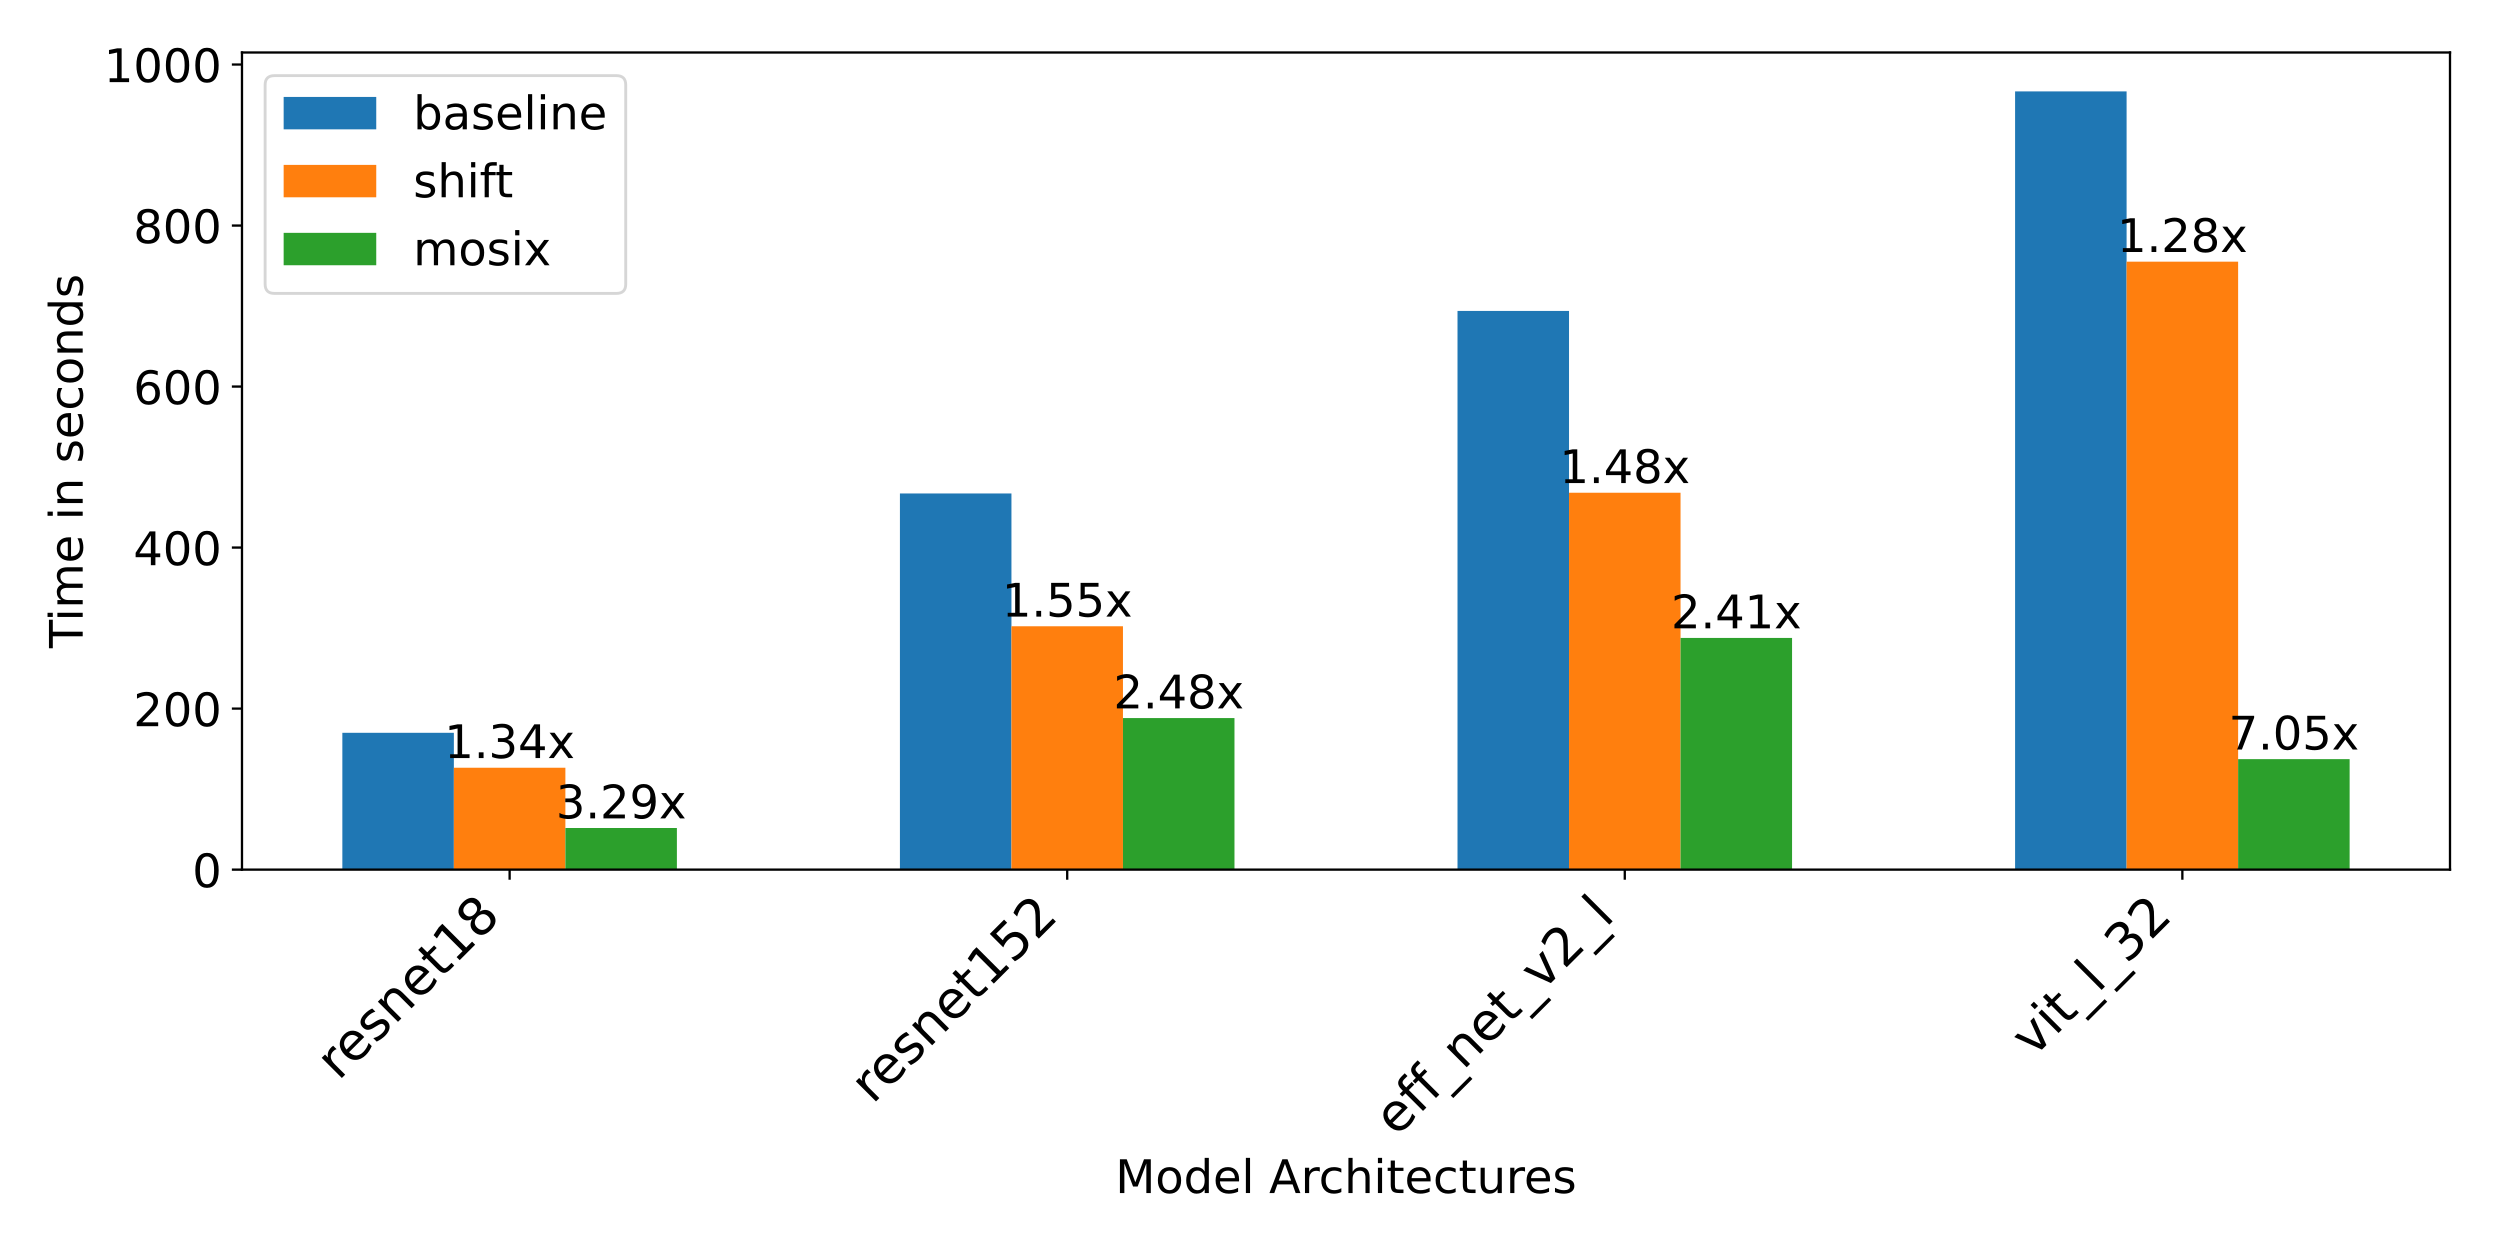
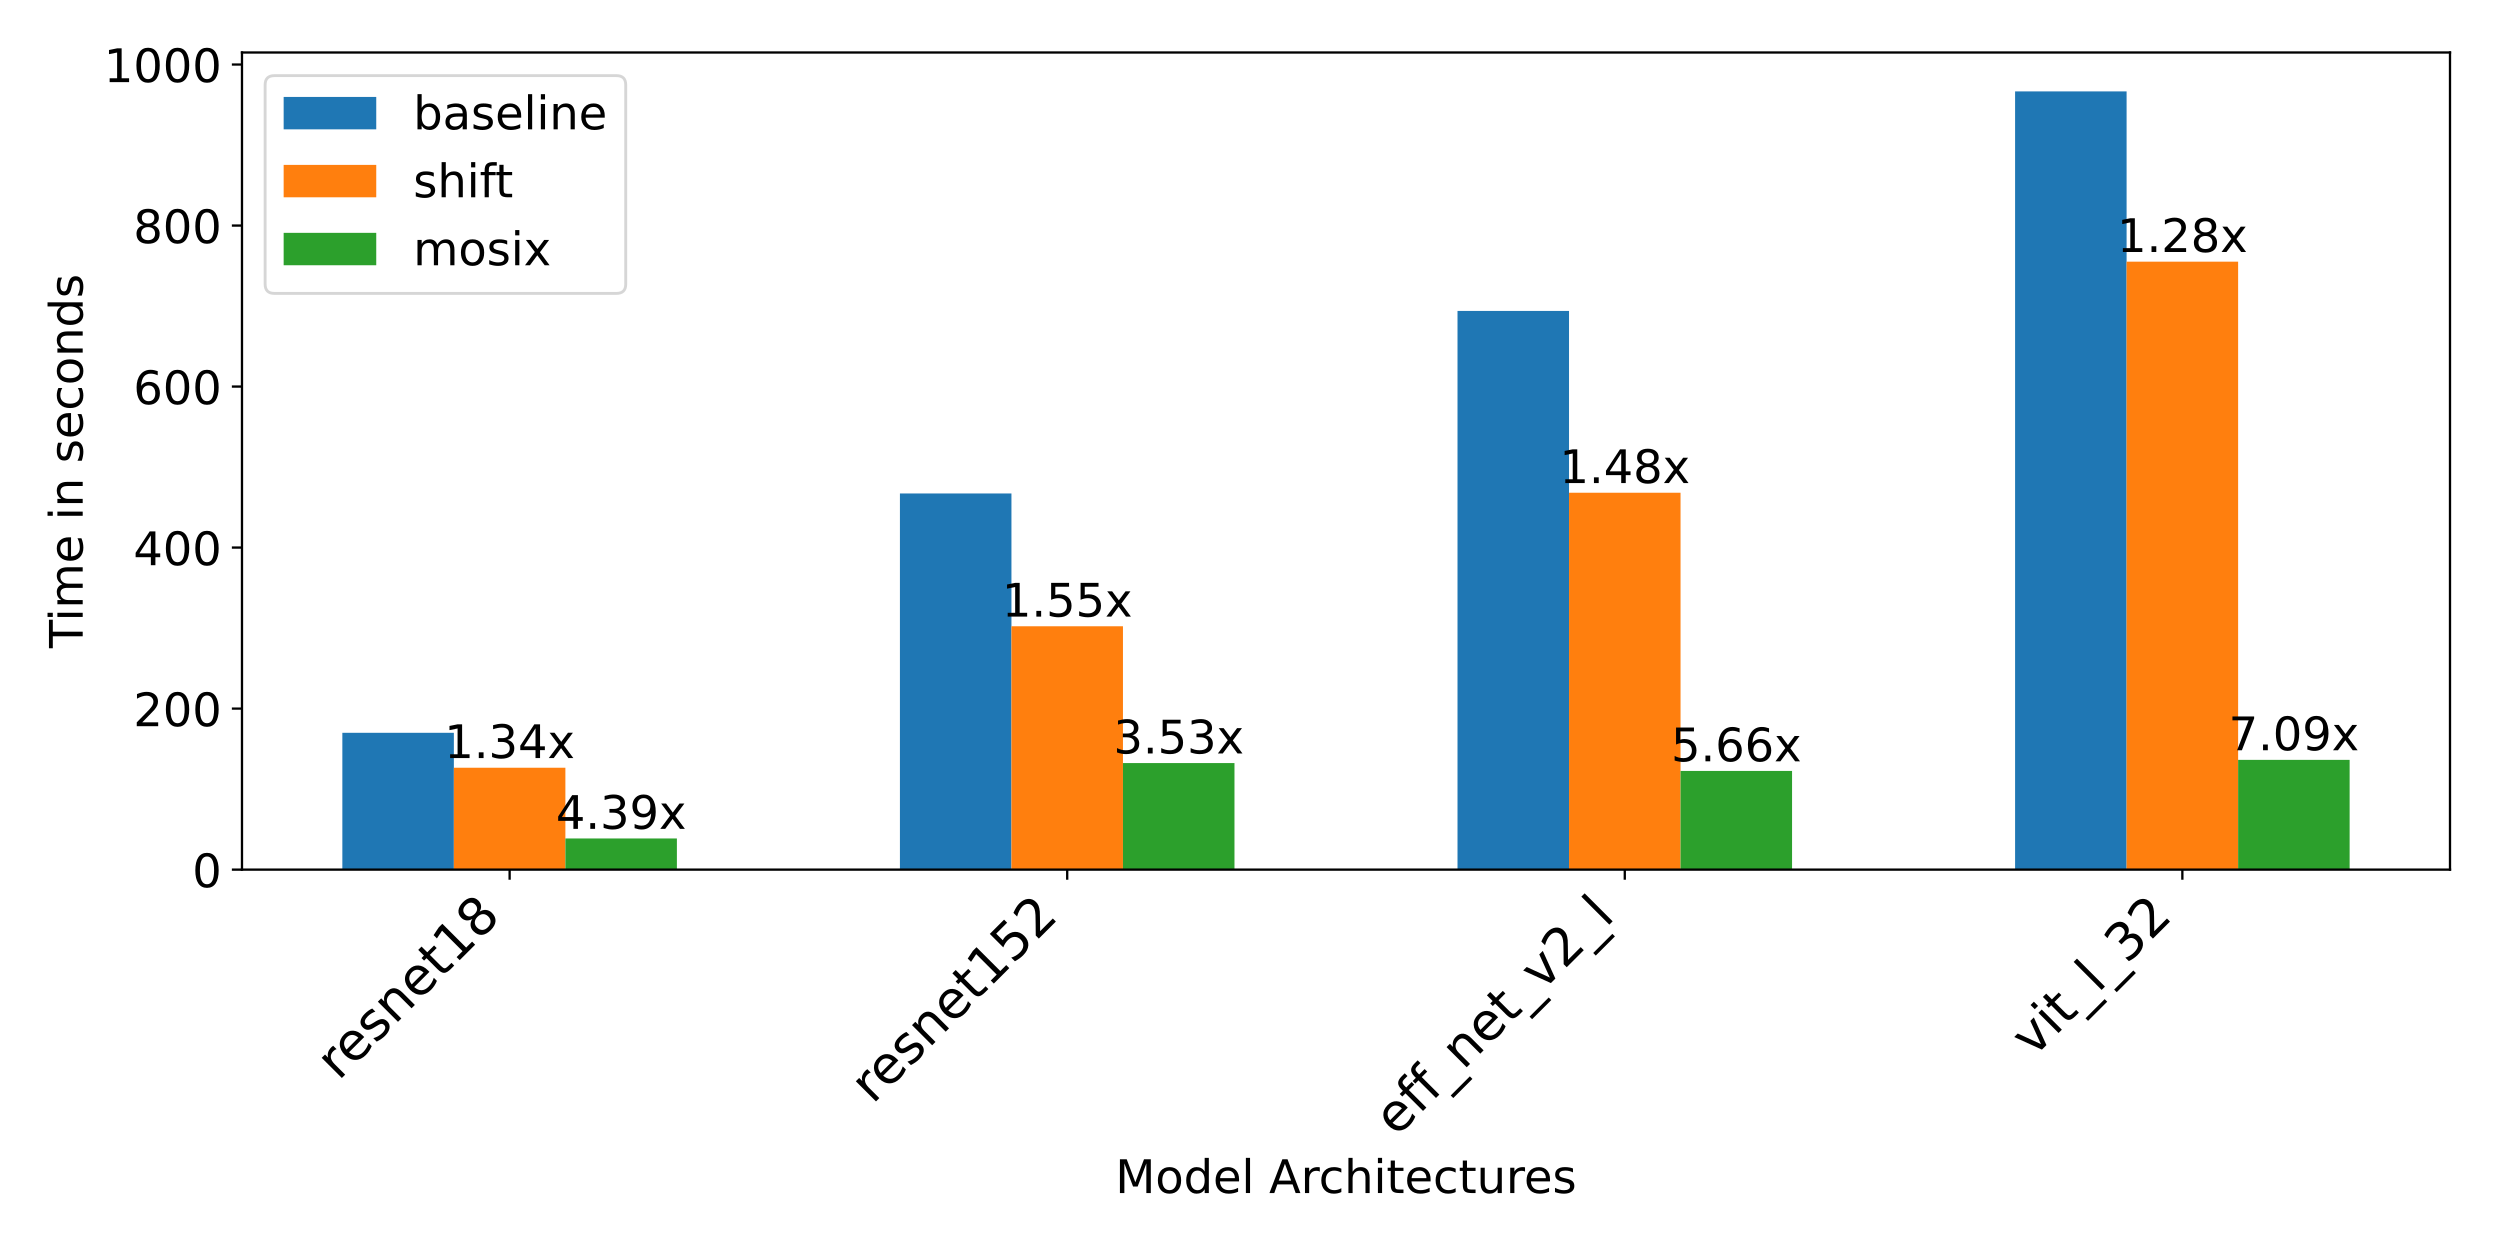
<svg xmlns="http://www.w3.org/2000/svg" xmlns:xlink="http://www.w3.org/1999/xlink" width="864pt" height="432pt" viewBox="0 0 864 432" version="1.1">
  <defs>
    <style type="text/css">*{stroke-linejoin: round; stroke-linecap: butt}</style>
  </defs>
  <g id="figure_1">
    <g id="patch_1">
      <path d="M 0 432  L 864 432  L 864 0  L 0 0  z " style="fill: #ffffff" />
    </g>
    <g id="axes_1">
      <g id="patch_2">
        <path d="M 83.63 300.543  L 846.72 300.543  L 846.72 18.143  L 83.63 18.143  z " style="fill: #ffffff" />
      </g>
      <g id="patch_3">
-         <path d="M 118.316 300.543  L 156.856 300.543  L 156.856 253.261  L 118.316 253.261  z " clip-path="url(#p92310271d4)" style="fill: #1f77b4" />
+         <path d="M 118.316 300.543  L 156.856 300.543  L 156.856 253.261  L 118.316 253.261  z " clip-path="url(#p627846dc6e)" style="fill: #1f77b4" />
      </g>
      <g id="patch_4">
-         <path d="M 311.015 300.543  L 349.555 300.543  L 349.555 170.537  L 311.015 170.537  z " clip-path="url(#p92310271d4)" style="fill: #1f77b4" />
+         <path d="M 311.015 300.543  L 349.555 300.543  L 349.555 170.537  L 311.015 170.537  z " clip-path="url(#p627846dc6e)" style="fill: #1f77b4" />
      </g>
      <g id="patch_5">
-         <path d="M 503.715 300.543  L 542.255 300.543  L 542.255 107.456  L 503.715 107.456  z " clip-path="url(#p92310271d4)" style="fill: #1f77b4" />
+         <path d="M 503.715 300.543  L 542.255 300.543  L 542.255 107.456  L 503.715 107.456  z " clip-path="url(#p627846dc6e)" style="fill: #1f77b4" />
      </g>
      <g id="patch_6">
-         <path d="M 696.414 300.543  L 734.954 300.543  L 734.954 31.591  L 696.414 31.591  z " clip-path="url(#p92310271d4)" style="fill: #1f77b4" />
+         <path d="M 696.414 300.543  L 734.954 300.543  L 734.954 31.591  L 696.414 31.591  z " clip-path="url(#p627846dc6e)" style="fill: #1f77b4" />
      </g>
      <g id="patch_7">
-         <path d="M 156.856 300.543  L 195.396 300.543  L 195.396 265.319  L 156.856 265.319  z " clip-path="url(#p92310271d4)" style="fill: #ff7f0e" />
+         <path d="M 156.856 300.543  L 195.396 300.543  L 195.396 265.319  L 156.856 265.319  z " clip-path="url(#p627846dc6e)" style="fill: #ff7f0e" />
      </g>
      <g id="patch_8">
-         <path d="M 349.555 300.543  L 388.095 300.543  L 388.095 216.433  L 349.555 216.433  z " clip-path="url(#p92310271d4)" style="fill: #ff7f0e" />
+         <path d="M 349.555 300.543  L 388.095 300.543  L 388.095 216.433  L 349.555 216.433  z " clip-path="url(#p627846dc6e)" style="fill: #ff7f0e" />
      </g>
      <g id="patch_9">
-         <path d="M 542.255 300.543  L 580.795 300.543  L 580.795 170.278  L 542.255 170.278  z " clip-path="url(#p92310271d4)" style="fill: #ff7f0e" />
+         <path d="M 542.255 300.543  L 580.795 300.543  L 580.795 170.278  L 542.255 170.278  z " clip-path="url(#p627846dc6e)" style="fill: #ff7f0e" />
      </g>
      <g id="patch_10">
-         <path d="M 734.954 300.543  L 773.494 300.543  L 773.494 90.421  L 734.954 90.421  z " clip-path="url(#p92310271d4)" style="fill: #ff7f0e" />
+         <path d="M 734.954 300.543  L 773.494 300.543  L 773.494 90.421  L 734.954 90.421  z " clip-path="url(#p627846dc6e)" style="fill: #ff7f0e" />
      </g>
      <g id="patch_11">
-         <path d="M 195.396 300.543  L 233.936 300.543  L 233.936 286.158  L 195.396 286.158  z " clip-path="url(#p92310271d4)" style="fill: #2ca02c" />
+         <path d="M 195.396 300.543  L 233.936 300.543  L 233.936 289.779  L 195.396 289.779  z " clip-path="url(#p627846dc6e)" style="fill: #2ca02c" />
      </g>
      <g id="patch_12">
-         <path d="M 388.095 300.543  L 426.635 300.543  L 426.635 248.156  L 388.095 248.156  z " clip-path="url(#p92310271d4)" style="fill: #2ca02c" />
+         <path d="M 388.095 300.543  L 426.635 300.543  L 426.635 263.722  L 388.095 263.722  z " clip-path="url(#p627846dc6e)" style="fill: #2ca02c" />
      </g>
      <g id="patch_13">
-         <path d="M 580.795 300.543  L 619.335 300.543  L 619.335 220.475  L 580.795 220.475  z " clip-path="url(#p92310271d4)" style="fill: #2ca02c" />
+         <path d="M 580.795 300.543  L 619.335 300.543  L 619.335 266.438  L 580.795 266.438  z " clip-path="url(#p627846dc6e)" style="fill: #2ca02c" />
      </g>
      <g id="patch_14">
-         <path d="M 773.494 300.543  L 812.034 300.543  L 812.034 262.366  L 773.494 262.366  z " clip-path="url(#p92310271d4)" style="fill: #2ca02c" />
+         <path d="M 773.494 300.543  L 812.034 300.543  L 812.034 262.612  L 773.494 262.612  z " clip-path="url(#p627846dc6e)" style="fill: #2ca02c" />
      </g>
      <g id="matplotlib.axis_1">
        <g id="xtick_1">
          <g id="line2d_1">
            <defs>
-               <path id="m5474847c14" d="M 0 0  L 0 3.5  " style="stroke: #000000; stroke-width: 0.8" />
+               <path id="m27ee750514" d="M 0 0  L 0 3.5  " style="stroke: #000000; stroke-width: 0.8" />
            </defs>
            <g>
-               <use xlink:href="#m5474847c14" x="176.126" y="300.543" style="stroke: #000000; stroke-width: 0.8" />
+               <use xlink:href="#m27ee750514" x="176.126" y="300.543" style="stroke: #000000; stroke-width: 0.8" />
            </g>
          </g>
          <g id="text_1">
            <g transform="translate(116.9867 373.7061) rotate(-45) scale(0.18 -0.18)">
              <defs>
                <path id="DejaVuSans-72" d="M 2631 2963  Q 2534 3019 2420 3045  Q 2306 3072 2169 3072  Q 1681 3072 1420 2755  Q 1159 2438 1159 1844  L 1159 0  L 581 0  L 581 3500  L 1159 3500  L 1159 2956  Q 1341 3275 1631 3429  Q 1922 3584 2338 3584  Q 2397 3584 2469 3576  Q 2541 3569 2628 3553  L 2631 2963  z " transform="scale(0.015625)" />
                <path id="DejaVuSans-65" d="M 3597 1894  L 3597 1613  L 953 1613  Q 991 1019 1311 708  Q 1631 397 2203 397  Q 2534 397 2845 478  Q 3156 559 3463 722  L 3463 178  Q 3153 47 2828 -22  Q 2503 -91 2169 -91  Q 1331 -91 842 396  Q 353 884 353 1716  Q 353 2575 817 3079  Q 1281 3584 2069 3584  Q 2775 3584 3186 3129  Q 3597 2675 3597 1894  z M 3022 2063  Q 3016 2534 2758 2815  Q 2500 3097 2075 3097  Q 1594 3097 1305 2825  Q 1016 2553 972 2059  L 3022 2063  z " transform="scale(0.015625)" />
                <path id="DejaVuSans-73" d="M 2834 3397  L 2834 2853  Q 2591 2978 2328 3040  Q 2066 3103 1784 3103  Q 1356 3103 1142 2972  Q 928 2841 928 2578  Q 928 2378 1081 2264  Q 1234 2150 1697 2047  L 1894 2003  Q 2506 1872 2764 1633  Q 3022 1394 3022 966  Q 3022 478 2636 193  Q 2250 -91 1575 -91  Q 1294 -91 989 -36  Q 684 19 347 128  L 347 722  Q 666 556 975 473  Q 1284 391 1588 391  Q 1994 391 2212 530  Q 2431 669 2431 922  Q 2431 1156 2273 1281  Q 2116 1406 1581 1522  L 1381 1569  Q 847 1681 609 1914  Q 372 2147 372 2553  Q 372 3047 722 3315  Q 1072 3584 1716 3584  Q 2034 3584 2315 3537  Q 2597 3491 2834 3397  z " transform="scale(0.015625)" />
                <path id="DejaVuSans-6e" d="M 3513 2113  L 3513 0  L 2938 0  L 2938 2094  Q 2938 2591 2744 2837  Q 2550 3084 2163 3084  Q 1697 3084 1428 2787  Q 1159 2491 1159 1978  L 1159 0  L 581 0  L 581 3500  L 1159 3500  L 1159 2956  Q 1366 3272 1645 3428  Q 1925 3584 2291 3584  Q 2894 3584 3203 3211  Q 3513 2838 3513 2113  z " transform="scale(0.015625)" />
                <path id="DejaVuSans-74" d="M 1172 4494  L 1172 3500  L 2356 3500  L 2356 3053  L 1172 3053  L 1172 1153  Q 1172 725 1289 603  Q 1406 481 1766 481  L 2356 481  L 2356 0  L 1766 0  Q 1100 0 847 248  Q 594 497 594 1153  L 594 3053  L 172 3053  L 172 3500  L 594 3500  L 594 4494  L 1172 4494  z " transform="scale(0.015625)" />
                <path id="DejaVuSans-31" d="M 794 531  L 1825 531  L 1825 4091  L 703 3866  L 703 4441  L 1819 4666  L 2450 4666  L 2450 531  L 3481 531  L 3481 0  L 794 0  L 794 531  z " transform="scale(0.015625)" />
                <path id="DejaVuSans-38" d="M 2034 2216  Q 1584 2216 1326 1975  Q 1069 1734 1069 1313  Q 1069 891 1326 650  Q 1584 409 2034 409  Q 2484 409 2743 651  Q 3003 894 3003 1313  Q 3003 1734 2745 1975  Q 2488 2216 2034 2216  z M 1403 2484  Q 997 2584 770 2862  Q 544 3141 544 3541  Q 544 4100 942 4425  Q 1341 4750 2034 4750  Q 2731 4750 3128 4425  Q 3525 4100 3525 3541  Q 3525 3141 3298 2862  Q 3072 2584 2669 2484  Q 3125 2378 3379 2068  Q 3634 1759 3634 1313  Q 3634 634 3220 271  Q 2806 -91 2034 -91  Q 1263 -91 848 271  Q 434 634 434 1313  Q 434 1759 690 2068  Q 947 2378 1403 2484  z M 1172 3481  Q 1172 3119 1398 2916  Q 1625 2713 2034 2713  Q 2441 2713 2670 2916  Q 2900 3119 2900 3481  Q 2900 3844 2670 4047  Q 2441 4250 2034 4250  Q 1625 4250 1398 4047  Q 1172 3844 1172 3481  z " transform="scale(0.015625)" />
              </defs>
              <use xlink:href="#DejaVuSans-72" />
              <use xlink:href="#DejaVuSans-65" x="38.863" />
              <use xlink:href="#DejaVuSans-73" x="100.387" />
              <use xlink:href="#DejaVuSans-6e" x="152.486" />
              <use xlink:href="#DejaVuSans-65" x="215.865" />
              <use xlink:href="#DejaVuSans-74" x="277.389" />
              <use xlink:href="#DejaVuSans-31" x="316.598" />
              <use xlink:href="#DejaVuSans-38" x="380.221" />
            </g>
          </g>
        </g>
        <g id="xtick_2">
          <g id="line2d_2">
            <g>
-               <use xlink:href="#m5474847c14" x="368.825" y="300.543" style="stroke: #000000; stroke-width: 0.8" />
+               <use xlink:href="#m27ee750514" x="368.825" y="300.543" style="stroke: #000000; stroke-width: 0.8" />
            </g>
          </g>
          <g id="text_2">
            <g transform="translate(301.588 381.8042) rotate(-45) scale(0.18 -0.18)">
              <defs>
                <path id="DejaVuSans-35" d="M 691 4666  L 3169 4666  L 3169 4134  L 1269 4134  L 1269 2991  Q 1406 3038 1543 3061  Q 1681 3084 1819 3084  Q 2600 3084 3056 2656  Q 3513 2228 3513 1497  Q 3513 744 3044 326  Q 2575 -91 1722 -91  Q 1428 -91 1123 -41  Q 819 9 494 109  L 494 744  Q 775 591 1075 516  Q 1375 441 1709 441  Q 2250 441 2565 725  Q 2881 1009 2881 1497  Q 2881 1984 2565 2268  Q 2250 2553 1709 2553  Q 1456 2553 1204 2497  Q 953 2441 691 2322  L 691 4666  z " transform="scale(0.015625)" />
                <path id="DejaVuSans-32" d="M 1228 531  L 3431 531  L 3431 0  L 469 0  L 469 531  Q 828 903 1448 1529  Q 2069 2156 2228 2338  Q 2531 2678 2651 2914  Q 2772 3150 2772 3378  Q 2772 3750 2511 3984  Q 2250 4219 1831 4219  Q 1534 4219 1204 4116  Q 875 4013 500 3803  L 500 4441  Q 881 4594 1212 4672  Q 1544 4750 1819 4750  Q 2544 4750 2975 4387  Q 3406 4025 3406 3419  Q 3406 3131 3298 2873  Q 3191 2616 2906 2266  Q 2828 2175 2409 1742  Q 1991 1309 1228 531  z " transform="scale(0.015625)" />
              </defs>
              <use xlink:href="#DejaVuSans-72" />
              <use xlink:href="#DejaVuSans-65" x="38.863" />
              <use xlink:href="#DejaVuSans-73" x="100.387" />
              <use xlink:href="#DejaVuSans-6e" x="152.486" />
              <use xlink:href="#DejaVuSans-65" x="215.865" />
              <use xlink:href="#DejaVuSans-74" x="277.389" />
              <use xlink:href="#DejaVuSans-31" x="316.598" />
              <use xlink:href="#DejaVuSans-35" x="380.221" />
              <use xlink:href="#DejaVuSans-32" x="443.844" />
            </g>
          </g>
        </g>
        <g id="xtick_3">
          <g id="line2d_3">
            <g>
-               <use xlink:href="#m5474847c14" x="561.525" y="300.543" style="stroke: #000000; stroke-width: 0.8" />
+               <use xlink:href="#m27ee750514" x="561.525" y="300.543" style="stroke: #000000; stroke-width: 0.8" />
            </g>
          </g>
          <g id="text_3">
            <g transform="translate(482.5838 393.1539) rotate(-45) scale(0.18 -0.18)">
              <defs>
                <path id="DejaVuSans-66" d="M 2375 4863  L 2375 4384  L 1825 4384  Q 1516 4384 1395 4259  Q 1275 4134 1275 3809  L 1275 3500  L 2222 3500  L 2222 3053  L 1275 3053  L 1275 0  L 697 0  L 697 3053  L 147 3053  L 147 3500  L 697 3500  L 697 3744  Q 697 4328 969 4595  Q 1241 4863 1831 4863  L 2375 4863  z " transform="scale(0.015625)" />
                <path id="DejaVuSans-5f" d="M 3263 -1063  L 3263 -1509  L -63 -1509  L -63 -1063  L 3263 -1063  z " transform="scale(0.015625)" />
                <path id="DejaVuSans-76" d="M 191 3500  L 800 3500  L 1894 563  L 2988 3500  L 3597 3500  L 2284 0  L 1503 0  L 191 3500  z " transform="scale(0.015625)" />
                <path id="DejaVuSans-6c" d="M 603 4863  L 1178 4863  L 1178 0  L 603 0  L 603 4863  z " transform="scale(0.015625)" />
              </defs>
              <use xlink:href="#DejaVuSans-65" />
              <use xlink:href="#DejaVuSans-66" x="61.523" />
              <use xlink:href="#DejaVuSans-66" x="96.729" />
              <use xlink:href="#DejaVuSans-5f" x="131.934" />
              <use xlink:href="#DejaVuSans-6e" x="181.934" />
              <use xlink:href="#DejaVuSans-65" x="245.312" />
              <use xlink:href="#DejaVuSans-74" x="306.836" />
              <use xlink:href="#DejaVuSans-5f" x="346.045" />
              <use xlink:href="#DejaVuSans-76" x="396.045" />
              <use xlink:href="#DejaVuSans-32" x="455.225" />
              <use xlink:href="#DejaVuSans-5f" x="518.848" />
              <use xlink:href="#DejaVuSans-6c" x="568.848" />
            </g>
          </g>
        </g>
        <g id="xtick_4">
          <g id="line2d_4">
            <g>
-               <use xlink:href="#m5474847c14" x="754.224" y="300.543" style="stroke: #000000; stroke-width: 0.8" />
+               <use xlink:href="#m27ee750514" x="754.224" y="300.543" style="stroke: #000000; stroke-width: 0.8" />
            </g>
          </g>
          <g id="text_4">
            <g transform="translate(702.704 365.7332) rotate(-45) scale(0.18 -0.18)">
              <defs>
                <path id="DejaVuSans-69" d="M 603 3500  L 1178 3500  L 1178 0  L 603 0  L 603 3500  z M 603 4863  L 1178 4863  L 1178 4134  L 603 4134  L 603 4863  z " transform="scale(0.015625)" />
                <path id="DejaVuSans-33" d="M 2597 2516  Q 3050 2419 3304 2112  Q 3559 1806 3559 1356  Q 3559 666 3084 287  Q 2609 -91 1734 -91  Q 1441 -91 1130 -33  Q 819 25 488 141  L 488 750  Q 750 597 1062 519  Q 1375 441 1716 441  Q 2309 441 2620 675  Q 2931 909 2931 1356  Q 2931 1769 2642 2001  Q 2353 2234 1838 2234  L 1294 2234  L 1294 2753  L 1863 2753  Q 2328 2753 2575 2939  Q 2822 3125 2822 3475  Q 2822 3834 2567 4026  Q 2313 4219 1838 4219  Q 1578 4219 1281 4162  Q 984 4106 628 3988  L 628 4550  Q 988 4650 1302 4700  Q 1616 4750 1894 4750  Q 2613 4750 3031 4423  Q 3450 4097 3450 3541  Q 3450 3153 3228 2886  Q 3006 2619 2597 2516  z " transform="scale(0.015625)" />
              </defs>
              <use xlink:href="#DejaVuSans-76" />
              <use xlink:href="#DejaVuSans-69" x="59.18" />
              <use xlink:href="#DejaVuSans-74" x="86.963" />
              <use xlink:href="#DejaVuSans-5f" x="126.172" />
              <use xlink:href="#DejaVuSans-6c" x="176.172" />
              <use xlink:href="#DejaVuSans-5f" x="203.955" />
              <use xlink:href="#DejaVuSans-33" x="253.955" />
              <use xlink:href="#DejaVuSans-32" x="317.578" />
            </g>
          </g>
        </g>
        <g id="text_5">
          <g transform="translate(385.4762 412.3124) scale(0.16 -0.16)">
            <defs>
              <path id="DejaVuSans-4d" d="M 628 4666  L 1569 4666  L 2759 1491  L 3956 4666  L 4897 4666  L 4897 0  L 4281 0  L 4281 4097  L 3078 897  L 2444 897  L 1241 4097  L 1241 0  L 628 0  L 628 4666  z " transform="scale(0.015625)" />
              <path id="DejaVuSans-6f" d="M 1959 3097  Q 1497 3097 1228 2736  Q 959 2375 959 1747  Q 959 1119 1226 758  Q 1494 397 1959 397  Q 2419 397 2687 759  Q 2956 1122 2956 1747  Q 2956 2369 2687 2733  Q 2419 3097 1959 3097  z M 1959 3584  Q 2709 3584 3137 3096  Q 3566 2609 3566 1747  Q 3566 888 3137 398  Q 2709 -91 1959 -91  Q 1206 -91 779 398  Q 353 888 353 1747  Q 353 2609 779 3096  Q 1206 3584 1959 3584  z " transform="scale(0.015625)" />
              <path id="DejaVuSans-64" d="M 2906 2969  L 2906 4863  L 3481 4863  L 3481 0  L 2906 0  L 2906 525  Q 2725 213 2448 61  Q 2172 -91 1784 -91  Q 1150 -91 751 415  Q 353 922 353 1747  Q 353 2572 751 3078  Q 1150 3584 1784 3584  Q 2172 3584 2448 3432  Q 2725 3281 2906 2969  z M 947 1747  Q 947 1113 1208 752  Q 1469 391 1925 391  Q 2381 391 2643 752  Q 2906 1113 2906 1747  Q 2906 2381 2643 2742  Q 2381 3103 1925 3103  Q 1469 3103 1208 2742  Q 947 2381 947 1747  z " transform="scale(0.015625)" />
              <path id="DejaVuSans-20" transform="scale(0.015625)" />
              <path id="DejaVuSans-41" d="M 2188 4044  L 1331 1722  L 3047 1722  L 2188 4044  z M 1831 4666  L 2547 4666  L 4325 0  L 3669 0  L 3244 1197  L 1141 1197  L 716 0  L 50 0  L 1831 4666  z " transform="scale(0.015625)" />
              <path id="DejaVuSans-63" d="M 3122 3366  L 3122 2828  Q 2878 2963 2633 3030  Q 2388 3097 2138 3097  Q 1578 3097 1268 2742  Q 959 2388 959 1747  Q 959 1106 1268 751  Q 1578 397 2138 397  Q 2388 397 2633 464  Q 2878 531 3122 666  L 3122 134  Q 2881 22 2623 -34  Q 2366 -91 2075 -91  Q 1284 -91 818 406  Q 353 903 353 1747  Q 353 2603 823 3093  Q 1294 3584 2113 3584  Q 2378 3584 2631 3529  Q 2884 3475 3122 3366  z " transform="scale(0.015625)" />
              <path id="DejaVuSans-68" d="M 3513 2113  L 3513 0  L 2938 0  L 2938 2094  Q 2938 2591 2744 2837  Q 2550 3084 2163 3084  Q 1697 3084 1428 2787  Q 1159 2491 1159 1978  L 1159 0  L 581 0  L 581 4863  L 1159 4863  L 1159 2956  Q 1366 3272 1645 3428  Q 1925 3584 2291 3584  Q 2894 3584 3203 3211  Q 3513 2838 3513 2113  z " transform="scale(0.015625)" />
              <path id="DejaVuSans-75" d="M 544 1381  L 544 3500  L 1119 3500  L 1119 1403  Q 1119 906 1312 657  Q 1506 409 1894 409  Q 2359 409 2629 706  Q 2900 1003 2900 1516  L 2900 3500  L 3475 3500  L 3475 0  L 2900 0  L 2900 538  Q 2691 219 2414 64  Q 2138 -91 1772 -91  Q 1169 -91 856 284  Q 544 659 544 1381  z M 1991 3584  L 1991 3584  z " transform="scale(0.015625)" />
            </defs>
            <use xlink:href="#DejaVuSans-4d" />
            <use xlink:href="#DejaVuSans-6f" x="86.279" />
            <use xlink:href="#DejaVuSans-64" x="147.461" />
            <use xlink:href="#DejaVuSans-65" x="210.938" />
            <use xlink:href="#DejaVuSans-6c" x="272.461" />
            <use xlink:href="#DejaVuSans-20" x="300.244" />
            <use xlink:href="#DejaVuSans-41" x="332.031" />
            <use xlink:href="#DejaVuSans-72" x="400.439" />
            <use xlink:href="#DejaVuSans-63" x="439.303" />
            <use xlink:href="#DejaVuSans-68" x="494.283" />
            <use xlink:href="#DejaVuSans-69" x="557.662" />
            <use xlink:href="#DejaVuSans-74" x="585.445" />
            <use xlink:href="#DejaVuSans-65" x="624.654" />
            <use xlink:href="#DejaVuSans-63" x="686.178" />
            <use xlink:href="#DejaVuSans-74" x="741.158" />
            <use xlink:href="#DejaVuSans-75" x="780.367" />
            <use xlink:href="#DejaVuSans-72" x="843.746" />
            <use xlink:href="#DejaVuSans-65" x="882.609" />
            <use xlink:href="#DejaVuSans-73" x="944.133" />
          </g>
        </g>
      </g>
      <g id="matplotlib.axis_2">
        <g id="ytick_1">
          <g id="line2d_5">
            <defs>
-               <path id="m5d4a2790be" d="M 0 0  L -3.5 0  " style="stroke: #000000; stroke-width: 0.8" />
+               <path id="mb73e8fab9c" d="M 0 0  L -3.5 0  " style="stroke: #000000; stroke-width: 0.8" />
            </defs>
            <g>
-               <use xlink:href="#m5d4a2790be" x="83.63" y="300.543" style="stroke: #000000; stroke-width: 0.8" />
+               <use xlink:href="#mb73e8fab9c" x="83.63" y="300.543" style="stroke: #000000; stroke-width: 0.8" />
            </g>
          </g>
          <g id="text_6">
            <g transform="translate(66.45 306.6215) scale(0.16 -0.16)">
              <defs>
                <path id="DejaVuSans-30" d="M 2034 4250  Q 1547 4250 1301 3770  Q 1056 3291 1056 2328  Q 1056 1369 1301 889  Q 1547 409 2034 409  Q 2525 409 2770 889  Q 3016 1369 3016 2328  Q 3016 3291 2770 3770  Q 2525 4250 2034 4250  z M 2034 4750  Q 2819 4750 3233 4129  Q 3647 3509 3647 2328  Q 3647 1150 3233 529  Q 2819 -91 2034 -91  Q 1250 -91 836 529  Q 422 1150 422 2328  Q 422 3509 836 4129  Q 1250 4750 2034 4750  z " transform="scale(0.015625)" />
              </defs>
              <use xlink:href="#DejaVuSans-30" />
            </g>
          </g>
        </g>
        <g id="ytick_2">
          <g id="line2d_6">
            <g>
-               <use xlink:href="#m5d4a2790be" x="83.63" y="244.894" style="stroke: #000000; stroke-width: 0.8" />
+               <use xlink:href="#mb73e8fab9c" x="83.63" y="244.894" style="stroke: #000000; stroke-width: 0.8" />
            </g>
          </g>
          <g id="text_7">
            <g transform="translate(46.09 250.973) scale(0.16 -0.16)">
              <use xlink:href="#DejaVuSans-32" />
              <use xlink:href="#DejaVuSans-30" x="63.623" />
              <use xlink:href="#DejaVuSans-30" x="127.246" />
            </g>
          </g>
        </g>
        <g id="ytick_3">
          <g id="line2d_7">
            <g>
-               <use xlink:href="#m5d4a2790be" x="83.63" y="189.246" style="stroke: #000000; stroke-width: 0.8" />
+               <use xlink:href="#mb73e8fab9c" x="83.63" y="189.246" style="stroke: #000000; stroke-width: 0.8" />
            </g>
          </g>
          <g id="text_8">
            <g transform="translate(46.09 195.3246) scale(0.16 -0.16)">
              <defs>
                <path id="DejaVuSans-34" d="M 2419 4116  L 825 1625  L 2419 1625  L 2419 4116  z M 2253 4666  L 3047 4666  L 3047 1625  L 3713 1625  L 3713 1100  L 3047 1100  L 3047 0  L 2419 0  L 2419 1100  L 313 1100  L 313 1709  L 2253 4666  z " transform="scale(0.015625)" />
              </defs>
              <use xlink:href="#DejaVuSans-34" />
              <use xlink:href="#DejaVuSans-30" x="63.623" />
              <use xlink:href="#DejaVuSans-30" x="127.246" />
            </g>
          </g>
        </g>
        <g id="ytick_4">
          <g id="line2d_8">
            <g>
-               <use xlink:href="#m5d4a2790be" x="83.63" y="133.597" style="stroke: #000000; stroke-width: 0.8" />
+               <use xlink:href="#mb73e8fab9c" x="83.63" y="133.597" style="stroke: #000000; stroke-width: 0.8" />
            </g>
          </g>
          <g id="text_9">
            <g transform="translate(46.09 139.6761) scale(0.16 -0.16)">
              <defs>
                <path id="DejaVuSans-36" d="M 2113 2584  Q 1688 2584 1439 2293  Q 1191 2003 1191 1497  Q 1191 994 1439 701  Q 1688 409 2113 409  Q 2538 409 2786 701  Q 3034 994 3034 1497  Q 3034 2003 2786 2293  Q 2538 2584 2113 2584  z M 3366 4563  L 3366 3988  Q 3128 4100 2886 4159  Q 2644 4219 2406 4219  Q 1781 4219 1451 3797  Q 1122 3375 1075 2522  Q 1259 2794 1537 2939  Q 1816 3084 2150 3084  Q 2853 3084 3261 2657  Q 3669 2231 3669 1497  Q 3669 778 3244 343  Q 2819 -91 2113 -91  Q 1303 -91 875 529  Q 447 1150 447 2328  Q 447 3434 972 4092  Q 1497 4750 2381 4750  Q 2619 4750 2861 4703  Q 3103 4656 3366 4563  z " transform="scale(0.015625)" />
              </defs>
              <use xlink:href="#DejaVuSans-36" />
              <use xlink:href="#DejaVuSans-30" x="63.623" />
              <use xlink:href="#DejaVuSans-30" x="127.246" />
            </g>
          </g>
        </g>
        <g id="ytick_5">
          <g id="line2d_9">
            <g>
-               <use xlink:href="#m5d4a2790be" x="83.63" y="77.949" style="stroke: #000000; stroke-width: 0.8" />
+               <use xlink:href="#mb73e8fab9c" x="83.63" y="77.949" style="stroke: #000000; stroke-width: 0.8" />
            </g>
          </g>
          <g id="text_10">
            <g transform="translate(46.09 84.02761) scale(0.16 -0.16)">
              <use xlink:href="#DejaVuSans-38" />
              <use xlink:href="#DejaVuSans-30" x="63.623" />
              <use xlink:href="#DejaVuSans-30" x="127.246" />
            </g>
          </g>
        </g>
        <g id="ytick_6">
          <g id="line2d_10">
            <g>
-               <use xlink:href="#m5d4a2790be" x="83.63" y="22.3" style="stroke: #000000; stroke-width: 0.8" />
+               <use xlink:href="#mb73e8fab9c" x="83.63" y="22.3" style="stroke: #000000; stroke-width: 0.8" />
            </g>
          </g>
          <g id="text_11">
            <g transform="translate(35.91 28.37914) scale(0.16 -0.16)">
              <use xlink:href="#DejaVuSans-31" />
              <use xlink:href="#DejaVuSans-30" x="63.623" />
              <use xlink:href="#DejaVuSans-30" x="127.246" />
              <use xlink:href="#DejaVuSans-30" x="190.869" />
            </g>
          </g>
        </g>
        <g id="text_12">
          <g transform="translate(28.5825 223.9941) rotate(-90) scale(0.16 -0.16)">
            <defs>
              <path id="DejaVuSans-54" d="M -19 4666  L 3928 4666  L 3928 4134  L 2272 4134  L 2272 0  L 1638 0  L 1638 4134  L -19 4134  L -19 4666  z " transform="scale(0.015625)" />
              <path id="DejaVuSans-6d" d="M 3328 2828  Q 3544 3216 3844 3400  Q 4144 3584 4550 3584  Q 5097 3584 5394 3201  Q 5691 2819 5691 2113  L 5691 0  L 5113 0  L 5113 2094  Q 5113 2597 4934 2840  Q 4756 3084 4391 3084  Q 3944 3084 3684 2787  Q 3425 2491 3425 1978  L 3425 0  L 2847 0  L 2847 2094  Q 2847 2600 2669 2842  Q 2491 3084 2119 3084  Q 1678 3084 1418 2786  Q 1159 2488 1159 1978  L 1159 0  L 581 0  L 581 3500  L 1159 3500  L 1159 2956  Q 1356 3278 1631 3431  Q 1906 3584 2284 3584  Q 2666 3584 2933 3390  Q 3200 3197 3328 2828  z " transform="scale(0.015625)" />
            </defs>
            <use xlink:href="#DejaVuSans-54" />
            <use xlink:href="#DejaVuSans-69" x="57.959" />
            <use xlink:href="#DejaVuSans-6d" x="85.742" />
            <use xlink:href="#DejaVuSans-65" x="183.154" />
            <use xlink:href="#DejaVuSans-20" x="244.678" />
            <use xlink:href="#DejaVuSans-69" x="276.465" />
            <use xlink:href="#DejaVuSans-6e" x="304.248" />
            <use xlink:href="#DejaVuSans-20" x="367.627" />
            <use xlink:href="#DejaVuSans-73" x="399.414" />
            <use xlink:href="#DejaVuSans-65" x="451.514" />
            <use xlink:href="#DejaVuSans-63" x="513.037" />
            <use xlink:href="#DejaVuSans-6f" x="568.018" />
            <use xlink:href="#DejaVuSans-6e" x="629.199" />
            <use xlink:href="#DejaVuSans-64" x="692.578" />
            <use xlink:href="#DejaVuSans-73" x="756.055" />
          </g>
        </g>
      </g>
      <g id="patch_15">
        <path d="M 83.63 300.543  L 83.63 18.143  " style="fill: none; stroke: #000000; stroke-width: 0.8; stroke-linejoin: miter; stroke-linecap: square" />
      </g>
      <g id="patch_16">
        <path d="M 846.72 300.543  L 846.72 18.143  " style="fill: none; stroke: #000000; stroke-width: 0.8; stroke-linejoin: miter; stroke-linecap: square" />
      </g>
      <g id="patch_17">
        <path d="M 83.63 300.543  L 846.72 300.543  " style="fill: none; stroke: #000000; stroke-width: 0.8; stroke-linejoin: miter; stroke-linecap: square" />
      </g>
      <g id="patch_18">
        <path d="M 83.63 18.143  L 846.72 18.143  " style="fill: none; stroke: #000000; stroke-width: 0.8; stroke-linejoin: miter; stroke-linecap: square" />
      </g>
      <g id="text_13">
        <g transform="translate(153.5783 261.9916) scale(0.16 -0.16)">
          <defs>
            <path id="DejaVuSans-2e" d="M 684 794  L 1344 794  L 1344 0  L 684 0  L 684 794  z " transform="scale(0.015625)" />
            <path id="DejaVuSans-78" d="M 3513 3500  L 2247 1797  L 3578 0  L 2900 0  L 1881 1375  L 863 0  L 184 0  L 1544 1831  L 300 3500  L 978 3500  L 1906 2253  L 2834 3500  L 3513 3500  z " transform="scale(0.015625)" />
          </defs>
          <use xlink:href="#DejaVuSans-31" />
          <use xlink:href="#DejaVuSans-2e" x="63.623" />
          <use xlink:href="#DejaVuSans-33" x="95.41" />
          <use xlink:href="#DejaVuSans-34" x="159.033" />
          <use xlink:href="#DejaVuSans-78" x="222.656" />
        </g>
      </g>
      <g id="text_14">
        <g transform="translate(346.2778 213.1056) scale(0.16 -0.16)">
          <use xlink:href="#DejaVuSans-31" />
          <use xlink:href="#DejaVuSans-2e" x="63.623" />
          <use xlink:href="#DejaVuSans-35" x="95.41" />
          <use xlink:href="#DejaVuSans-35" x="159.033" />
          <use xlink:href="#DejaVuSans-78" x="222.656" />
        </g>
      </g>
      <g id="text_15">
        <g transform="translate(538.9772 166.9508) scale(0.16 -0.16)">
          <use xlink:href="#DejaVuSans-31" />
          <use xlink:href="#DejaVuSans-2e" x="63.623" />
          <use xlink:href="#DejaVuSans-34" x="95.41" />
          <use xlink:href="#DejaVuSans-38" x="159.033" />
          <use xlink:href="#DejaVuSans-78" x="222.656" />
        </g>
      </g>
      <g id="text_16">
        <g transform="translate(731.6767 87.09339) scale(0.16 -0.16)">
          <use xlink:href="#DejaVuSans-31" />
          <use xlink:href="#DejaVuSans-2e" x="63.623" />
          <use xlink:href="#DejaVuSans-32" x="95.41" />
          <use xlink:href="#DejaVuSans-38" x="159.033" />
          <use xlink:href="#DejaVuSans-78" x="222.656" />
        </g>
      </g>
      <g id="text_17">
-         <g transform="translate(192.1182 282.8308) scale(0.16 -0.16)">
+         <g transform="translate(192.1182 286.4519) scale(0.16 -0.16)">
          <defs>
            <path id="DejaVuSans-39" d="M 703 97  L 703 672  Q 941 559 1184 500  Q 1428 441 1663 441  Q 2288 441 2617 861  Q 2947 1281 2994 2138  Q 2813 1869 2534 1725  Q 2256 1581 1919 1581  Q 1219 1581 811 2004  Q 403 2428 403 3163  Q 403 3881 828 4315  Q 1253 4750 1959 4750  Q 2769 4750 3195 4129  Q 3622 3509 3622 2328  Q 3622 1225 3098 567  Q 2575 -91 1691 -91  Q 1453 -91 1209 -44  Q 966 3 703 97  z M 1959 2075  Q 2384 2075 2632 2365  Q 2881 2656 2881 3163  Q 2881 3666 2632 3958  Q 2384 4250 1959 4250  Q 1534 4250 1286 3958  Q 1038 3666 1038 3163  Q 1038 2656 1286 2365  Q 1534 2075 1959 2075  z " transform="scale(0.015625)" />
          </defs>
+           <use xlink:href="#DejaVuSans-34" />
+           <use xlink:href="#DejaVuSans-2e" x="63.623" />
+           <use xlink:href="#DejaVuSans-33" x="95.41" />
+           <use xlink:href="#DejaVuSans-39" x="159.033" />
+           <use xlink:href="#DejaVuSans-78" x="222.656" />
+         </g>
+       </g>
+       <g id="text_18">
+         <g transform="translate(384.8177 260.3949) scale(0.16 -0.16)">
          <use xlink:href="#DejaVuSans-33" />
          <use xlink:href="#DejaVuSans-2e" x="63.623" />
-           <use xlink:href="#DejaVuSans-32" x="95.41" />
-           <use xlink:href="#DejaVuSans-39" x="159.033" />
-           <use xlink:href="#DejaVuSans-78" x="222.656" />
-         </g>
-       </g>
-       <g id="text_18">
-         <g transform="translate(384.8177 244.8289) scale(0.16 -0.16)">
-           <use xlink:href="#DejaVuSans-32" />
-           <use xlink:href="#DejaVuSans-2e" x="63.623" />
-           <use xlink:href="#DejaVuSans-34" x="95.41" />
-           <use xlink:href="#DejaVuSans-38" x="159.033" />
+           <use xlink:href="#DejaVuSans-35" x="95.41" />
+           <use xlink:href="#DejaVuSans-33" x="159.033" />
          <use xlink:href="#DejaVuSans-78" x="222.656" />
        </g>
      </g>
      <g id="text_19">
-         <g transform="translate(577.5171 217.1471) scale(0.16 -0.16)">
-           <use xlink:href="#DejaVuSans-32" />
-           <use xlink:href="#DejaVuSans-2e" x="63.623" />
-           <use xlink:href="#DejaVuSans-34" x="95.41" />
-           <use xlink:href="#DejaVuSans-31" x="159.033" />
+         <g transform="translate(577.5171 263.1102) scale(0.16 -0.16)">
+           <use xlink:href="#DejaVuSans-35" />
+           <use xlink:href="#DejaVuSans-2e" x="63.623" />
+           <use xlink:href="#DejaVuSans-36" x="95.41" />
+           <use xlink:href="#DejaVuSans-36" x="159.033" />
          <use xlink:href="#DejaVuSans-78" x="222.656" />
        </g>
      </g>
      <g id="text_20">
-         <g transform="translate(770.2166 259.039) scale(0.16 -0.16)">
+         <g transform="translate(770.2166 259.2847) scale(0.16 -0.16)">
          <defs>
            <path id="DejaVuSans-37" d="M 525 4666  L 3525 4666  L 3525 4397  L 1831 0  L 1172 0  L 2766 4134  L 525 4134  L 525 4666  z " transform="scale(0.015625)" />
          </defs>
          <use xlink:href="#DejaVuSans-37" />
          <use xlink:href="#DejaVuSans-2e" x="63.623" />
          <use xlink:href="#DejaVuSans-30" x="95.41" />
-           <use xlink:href="#DejaVuSans-35" x="159.033" />
+           <use xlink:href="#DejaVuSans-39" x="159.033" />
          <use xlink:href="#DejaVuSans-78" x="222.656" />
        </g>
      </g>
      <g id="legend_1">
        <g id="patch_19">
          <path d="M 94.83 101.398  L 213.048 101.398  Q 216.248 101.398 216.248 98.198  L 216.248 29.343  Q 216.248 26.143 213.048 26.143  L 94.83 26.143  Q 91.63 26.143 91.63 29.343  L 91.63 98.198  Q 91.63 101.398 94.83 101.398  z " style="fill: #ffffff; opacity: 0.8; stroke: #cccccc; stroke-linejoin: miter" />
        </g>
        <g id="patch_20">
          <path d="M 98.03 44.701  L 130.03 44.701  L 130.03 33.501  L 98.03 33.501  z " style="fill: #1f77b4" />
        </g>
        <g id="text_21">
          <g transform="translate(142.83 44.70055) scale(0.16 -0.16)">
            <defs>
              <path id="DejaVuSans-62" d="M 3116 1747  Q 3116 2381 2855 2742  Q 2594 3103 2138 3103  Q 1681 3103 1420 2742  Q 1159 2381 1159 1747  Q 1159 1113 1420 752  Q 1681 391 2138 391  Q 2594 391 2855 752  Q 3116 1113 3116 1747  z M 1159 2969  Q 1341 3281 1617 3432  Q 1894 3584 2278 3584  Q 2916 3584 3314 3078  Q 3713 2572 3713 1747  Q 3713 922 3314 415  Q 2916 -91 2278 -91  Q 1894 -91 1617 61  Q 1341 213 1159 525  L 1159 0  L 581 0  L 581 4863  L 1159 4863  L 1159 2969  z " transform="scale(0.015625)" />
              <path id="DejaVuSans-61" d="M 2194 1759  Q 1497 1759 1228 1600  Q 959 1441 959 1056  Q 959 750 1161 570  Q 1363 391 1709 391  Q 2188 391 2477 730  Q 2766 1069 2766 1631  L 2766 1759  L 2194 1759  z M 3341 1997  L 3341 0  L 2766 0  L 2766 531  Q 2569 213 2275 61  Q 1981 -91 1556 -91  Q 1019 -91 701 211  Q 384 513 384 1019  Q 384 1609 779 1909  Q 1175 2209 1959 2209  L 2766 2209  L 2766 2266  Q 2766 2663 2505 2880  Q 2244 3097 1772 3097  Q 1472 3097 1187 3025  Q 903 2953 641 2809  L 641 3341  Q 956 3463 1253 3523  Q 1550 3584 1831 3584  Q 2591 3584 2966 3190  Q 3341 2797 3341 1997  z " transform="scale(0.015625)" />
            </defs>
            <use xlink:href="#DejaVuSans-62" />
            <use xlink:href="#DejaVuSans-61" x="63.477" />
            <use xlink:href="#DejaVuSans-73" x="124.756" />
            <use xlink:href="#DejaVuSans-65" x="176.855" />
            <use xlink:href="#DejaVuSans-6c" x="238.379" />
            <use xlink:href="#DejaVuSans-69" x="266.162" />
            <use xlink:href="#DejaVuSans-6e" x="293.945" />
            <use xlink:href="#DejaVuSans-65" x="357.324" />
          </g>
        </g>
        <g id="patch_21">
          <path d="M 98.03 68.186  L 130.03 68.186  L 130.03 56.986  L 98.03 56.986  z " style="fill: #ff7f0e" />
        </g>
        <g id="text_22">
          <g transform="translate(142.83 68.18555) scale(0.16 -0.16)">
            <use xlink:href="#DejaVuSans-73" />
            <use xlink:href="#DejaVuSans-68" x="52.1" />
            <use xlink:href="#DejaVuSans-69" x="115.479" />
            <use xlink:href="#DejaVuSans-66" x="143.262" />
            <use xlink:href="#DejaVuSans-74" x="176.717" />
          </g>
        </g>
        <g id="patch_22">
          <path d="M 98.03 91.671  L 130.03 91.671  L 130.03 80.471  L 98.03 80.471  z " style="fill: #2ca02c" />
        </g>
        <g id="text_23">
          <g transform="translate(142.83 91.67055) scale(0.16 -0.16)">
            <use xlink:href="#DejaVuSans-6d" />
            <use xlink:href="#DejaVuSans-6f" x="97.412" />
            <use xlink:href="#DejaVuSans-73" x="158.594" />
            <use xlink:href="#DejaVuSans-69" x="210.693" />
            <use xlink:href="#DejaVuSans-78" x="238.477" />
          </g>
        </g>
      </g>
    </g>
  </g>
  <defs>
-     <clipPath id="p92310271d4">
+     <clipPath id="p627846dc6e">
      <rect x="83.63" y="18.143" width="763.09" height="282.4" />
    </clipPath>
  </defs>
</svg>
